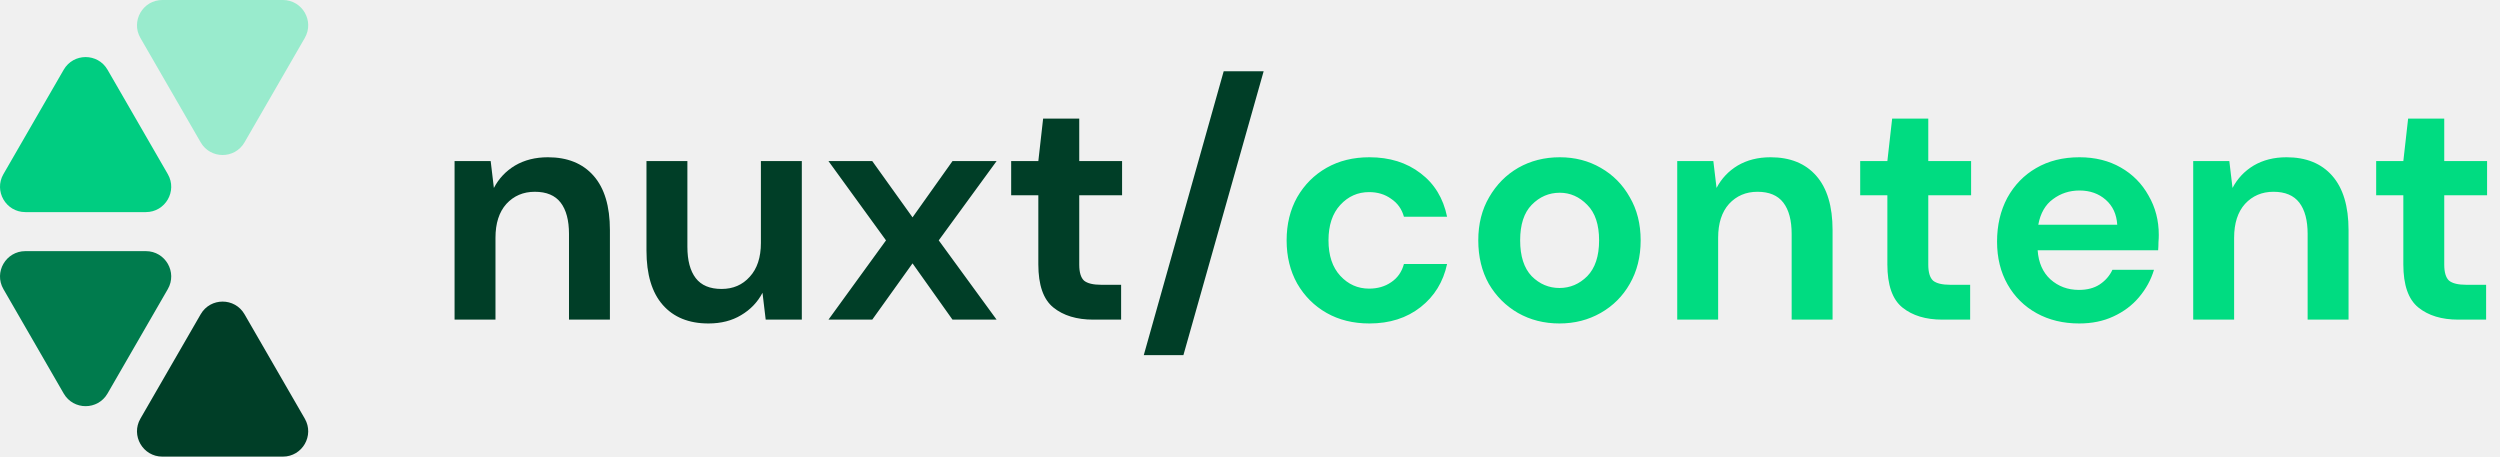
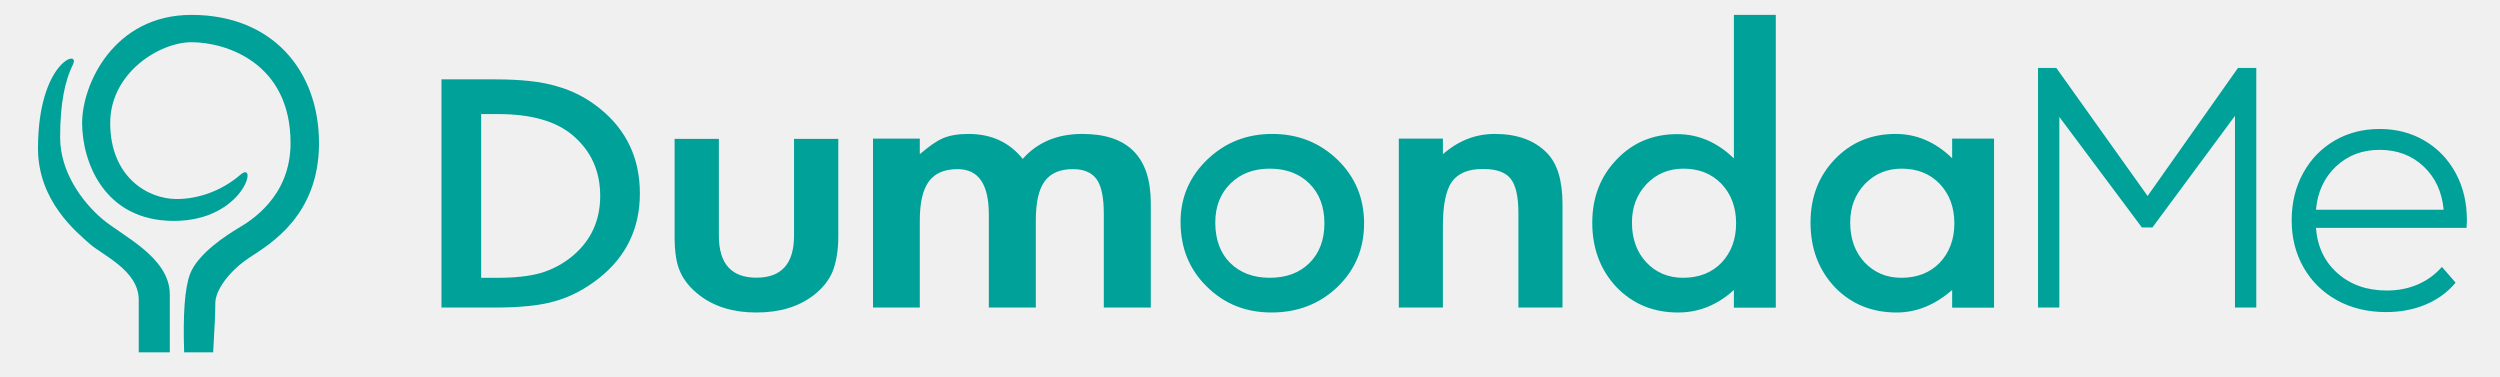
- <svg xmlns="http://www.w3.org/2000/svg" width="219" height="40" viewBox="0 0 219 40" fill="none">
-   <g clip-path="url(#clip0)">
-     <path d="M14.7 15.254C15.553 16.732 14.486 18.58 12.78 18.58H2.22C0.514 18.58 -0.553 16.732 0.3 15.254L5.58 6.109C6.433 4.63 8.567 4.63 9.42 6.109L14.7 15.254Z" fill="#00CD81" />
-     <path d="M17.58 27.529C18.433 26.05 20.567 26.05 21.42 27.529L26.7 36.673C27.553 38.151 26.486 39.999 24.78 39.999H14.22C12.514 39.999 11.447 38.151 12.3 36.673L17.58 27.529Z" fill="#003E27" />
-     <path d="M21.42 12.47C20.567 13.948 18.433 13.948 17.58 12.47L12.3 3.325C11.447 1.847 12.514 0 14.22 0H24.78C26.486 0 27.553 1.847 26.7 3.325L21.42 12.47Z" fill="#99EBCD" />
-     <path d="M12.78 22C14.486 22 15.553 23.848 14.7 25.326L9.42 34.471C8.567 35.95 6.433 35.95 5.58 34.471L0.3 25.326C-0.553 23.848 0.514 22 2.22 22H12.78Z" fill="#007B4D" />
-     <path d="M39.82 28V14.112H42.984L43.264 16.464C43.693 15.643 44.309 14.989 45.112 14.504C45.933 14.019 46.895 13.776 47.996 13.776C49.713 13.776 51.048 14.317 52 15.4C52.952 16.483 53.428 18.069 53.428 20.16V28H49.844V20.496C49.844 19.301 49.601 18.387 49.116 17.752C48.631 17.117 47.875 16.8 46.848 16.8C45.84 16.8 45.009 17.155 44.356 17.864C43.721 18.573 43.404 19.563 43.404 20.832V28H39.82ZM70.239 14.112V28H67.075L66.795 25.648C66.366 26.469 65.74 27.123 64.919 27.608C64.117 28.093 63.164 28.336 62.063 28.336C60.346 28.336 59.011 27.795 58.059 26.712C57.107 25.629 56.631 24.043 56.631 21.952V14.112H60.215V21.616C60.215 22.811 60.458 23.725 60.943 24.36C61.428 24.995 62.184 25.312 63.211 25.312C64.219 25.312 65.04 24.957 65.675 24.248C66.329 23.539 66.655 22.549 66.655 21.28V14.112H70.239ZM72.574 28L77.614 21.056L72.574 14.112H76.41L79.938 19.04L83.438 14.112H87.302L82.234 21.056L87.302 28H83.438L79.938 23.072L76.41 28H72.574ZM95.774 28C94.318 28 93.151 27.645 92.274 26.936C91.396 26.227 90.958 24.967 90.958 23.156V17.108H88.578V14.112H90.958L91.378 10.388H94.542V14.112H98.294V17.108H94.542V23.184C94.542 23.856 94.682 24.323 94.962 24.584C95.26 24.827 95.764 24.948 96.474 24.948H98.21V28H95.774ZM100.195 31.108L107.195 6.244H110.695L103.667 31.108H100.195Z" fill="#003E27" />
-     <path d="M119.96 28.336C118.541 28.336 117.291 28.028 116.208 27.412C115.125 26.796 114.267 25.937 113.632 24.836C113.016 23.735 112.708 22.475 112.708 21.056C112.708 19.637 113.016 18.377 113.632 17.276C114.267 16.175 115.125 15.316 116.208 14.7C117.291 14.084 118.541 13.776 119.96 13.776C121.733 13.776 123.227 14.243 124.44 15.176C125.653 16.091 126.428 17.36 126.764 18.984H122.984C122.797 18.312 122.424 17.789 121.864 17.416C121.323 17.024 120.679 16.828 119.932 16.828C118.943 16.828 118.103 17.201 117.412 17.948C116.721 18.695 116.376 19.731 116.376 21.056C116.376 22.381 116.721 23.417 117.412 24.164C118.103 24.911 118.943 25.284 119.932 25.284C120.679 25.284 121.323 25.097 121.864 24.724C122.424 24.351 122.797 23.819 122.984 23.128H126.764C126.428 24.696 125.653 25.956 124.44 26.908C123.227 27.86 121.733 28.336 119.96 28.336ZM136.609 28.336C135.265 28.336 134.052 28.028 132.969 27.412C131.905 26.796 131.056 25.947 130.421 24.864C129.805 23.763 129.497 22.493 129.497 21.056C129.497 19.619 129.814 18.359 130.449 17.276C131.084 16.175 131.933 15.316 132.997 14.7C134.08 14.084 135.293 13.776 136.637 13.776C137.962 13.776 139.157 14.084 140.221 14.7C141.304 15.316 142.153 16.175 142.769 17.276C143.404 18.359 143.721 19.619 143.721 21.056C143.721 22.493 143.404 23.763 142.769 24.864C142.153 25.947 141.304 26.796 140.221 27.412C139.138 28.028 137.934 28.336 136.609 28.336ZM136.609 25.228C137.542 25.228 138.354 24.883 139.045 24.192C139.736 23.483 140.081 22.437 140.081 21.056C140.081 19.675 139.736 18.639 139.045 17.948C138.354 17.239 137.552 16.884 136.637 16.884C135.685 16.884 134.864 17.239 134.173 17.948C133.501 18.639 133.165 19.675 133.165 21.056C133.165 22.437 133.501 23.483 134.173 24.192C134.864 24.883 135.676 25.228 136.609 25.228ZM146.925 28V14.112H150.089L150.369 16.464C150.799 15.643 151.415 14.989 152.217 14.504C153.039 14.019 154 13.776 155.101 13.776C156.819 13.776 158.153 14.317 159.105 15.4C160.057 16.483 160.533 18.069 160.533 20.16V28H156.949V20.496C156.949 19.301 156.707 18.387 156.221 17.752C155.736 17.117 154.98 16.8 153.953 16.8C152.945 16.8 152.115 17.155 151.461 17.864C150.827 18.573 150.509 19.563 150.509 20.832V28H146.925ZM170.149 28C168.693 28 167.526 27.645 166.649 26.936C165.771 26.227 165.333 24.967 165.333 23.156V17.108H162.953V14.112H165.333L165.753 10.388H168.917V14.112H172.669V17.108H168.917V23.184C168.917 23.856 169.057 24.323 169.337 24.584C169.635 24.827 170.139 24.948 170.849 24.948H172.585V28H170.149ZM182.138 28.336C180.738 28.336 179.497 28.037 178.414 27.44C177.332 26.843 176.482 26.003 175.866 24.92C175.25 23.837 174.942 22.587 174.942 21.168C174.942 19.731 175.241 18.452 175.838 17.332C176.454 16.212 177.294 15.344 178.358 14.728C179.441 14.093 180.71 13.776 182.166 13.776C183.529 13.776 184.733 14.075 185.778 14.672C186.824 15.269 187.636 16.091 188.214 17.136C188.812 18.163 189.11 19.311 189.11 20.58C189.11 20.785 189.101 21 189.082 21.224C189.082 21.448 189.073 21.681 189.054 21.924H178.498C178.573 23.007 178.946 23.856 179.618 24.472C180.309 25.088 181.14 25.396 182.11 25.396C182.838 25.396 183.445 25.237 183.93 24.92C184.434 24.584 184.808 24.155 185.05 23.632H188.69C188.429 24.509 187.99 25.312 187.374 26.04C186.777 26.749 186.03 27.309 185.134 27.72C184.257 28.131 183.258 28.336 182.138 28.336ZM182.166 16.688C181.289 16.688 180.514 16.94 179.842 17.444C179.17 17.929 178.741 18.676 178.554 19.684H185.47C185.414 18.769 185.078 18.041 184.462 17.5C183.846 16.959 183.081 16.688 182.166 16.688ZM192.125 28V14.112H195.289L195.569 16.464C195.998 15.643 196.614 14.989 197.417 14.504C198.238 14.019 199.199 13.776 200.301 13.776C202.018 13.776 203.353 14.317 204.305 15.4C205.257 16.483 205.733 18.069 205.733 20.16V28H202.149V20.496C202.149 19.301 201.906 18.387 201.421 17.752C200.935 17.117 200.179 16.8 199.153 16.8C198.145 16.8 197.314 17.155 196.661 17.864C196.026 18.573 195.709 19.563 195.709 20.832V28H192.125ZM215.348 28C213.892 28 212.725 27.645 211.848 26.936C210.971 26.227 210.532 24.967 210.532 23.156V17.108H208.152V14.112H210.532L210.952 10.388H214.116V14.112H217.868V17.108H214.116V23.184C214.116 23.856 214.256 24.323 214.536 24.584C214.835 24.827 215.339 24.948 216.048 24.948H217.784V28H215.348Z" fill="#00DC81" />
+ <svg xmlns="http://www.w3.org/2000/svg" viewBox="0 0 504 76">
+   <g fill="#00A198" fill-rule="evenodd" transform="translate(7.661 3)">
+     <path fill-rule="nonzero" d="M92.059 59C97.308 59 101.361 58.573 104.22 57.719 107.28 56.865 110.205 55.345 112.997 53.161 118.558 48.791 121.339 43.071 121.339 36 121.339 28.949 118.67 23.259 113.332 18.929 110.697 16.784 107.76 15.264 104.521 14.37 101.506 13.457 97.397 13 92.193 13L92.193 13 81.339 13 81.339 59 92.059 59zM92.81 53L89.339 53 89.339 20 92.81 20C99.377 20 104.347 21.402 107.719 24.207 111.466 27.35 113.339 31.448 113.339 36.5 113.339 41.513 111.444 45.58 107.653 48.703 105.802 50.215 103.73 51.319 101.438 52.015 99.146 52.672 96.27 53 92.81 53L92.81 53zM144.839 60C149.493 60 153.327 58.847 156.341 56.542 158.166 55.121 159.448 53.526 160.189 51.756 160.955 49.777 161.339 47.425 161.339 44.701L161.339 44.701 161.339 25 152.415 25 152.415 44.526C152.415 50.161 149.889 52.979 144.839 52.979 139.788 52.979 137.263 50.161 137.263 44.526L137.263 44.526 137.263 25 128.339 25 128.339 44.701C128.339 47.821 128.709 50.173 129.449 51.756 130.216 53.526 131.525 55.121 133.376 56.542 136.391 58.847 140.211 60 144.839 60zM177.77 59L177.77 41.413C177.77 37.846 178.378 35.235 179.593 33.58 180.809 31.925 182.744 31.098 185.399 31.098 189.59 31.098 191.686 34.128 191.686 40.189L191.686 59 201.159 59 201.159 41.413C201.159 37.8 201.753 35.177 202.941 33.545 204.128 31.914 206.022 31.098 208.62 31.098 210.856 31.098 212.463 31.786 213.441 33.161 214.391 34.513 214.866 36.821 214.866 40.084L214.866 59 224.339 59 224.339 37.951C224.339 28.65 219.742 24 210.548 24 205.491 24 201.481 25.678 198.519 29.035 195.836 25.678 192.189 24 187.578 24 185.511 24 183.792 24.291 182.423 24.874 181.137 25.434 179.586 26.506 177.77 28.091L177.77 24.944 168.339 24.944 168.339 59 177.77 59zM248.679 60C253.925 60 258.353 58.286 261.962 54.857 265.546 51.405 267.339 47.125 267.339 42.017 267.339 36.956 265.558 32.688 261.997 29.213 258.389 25.738 253.997 24 248.821 24 243.669 24 239.301 25.726 235.716 29.178 232.131 32.63 230.339 36.816 230.339 41.738 230.339 46.962 232.096 51.3 235.609 54.752 239.123 58.251 243.479 60 248.679 60zM248.32 53C245.002 53 242.329 51.991 240.303 49.973 238.327 47.978 237.339 45.268 237.339 41.842 237.339 38.65 238.352 36.045 240.379 34.027 242.405 32.009 245.052 31 248.32 31 251.638 31 254.311 32.009 256.337 34.027 258.338 36.022 259.339 38.685 259.339 42.018 259.339 45.35 258.338 48.013 256.337 50.008 254.336 52.003 251.664 53 248.32 53zM283.228 59L283.228 42.566C283.228 38.324 283.831 35.352 285.037 33.65 286.27 31.925 288.354 31.063 291.291 31.063 293.992 31.063 295.854 31.716 296.876 33.021 297.925 34.303 298.45 36.622 298.45 39.979L298.45 39.979 298.45 59 307.339 59 307.339 38.126C307.339 33.324 306.264 29.862 304.114 27.741 301.623 25.247 298.148 24 293.691 24 289.81 24 286.322 25.364 283.228 28.091L283.228 28.091 283.228 24.944 274.339 24.944 274.339 59 283.228 59zM330.643 60C334.829 60 338.579 58.486 341.892 55.457L341.892 55.457 341.892 59.022 350.339 59.022 350.339 0 341.892 0 341.892 28.934C338.529 25.673 334.717 24.042 330.456 24.042 325.548 24.042 321.474 25.754 318.235 29.179 314.971 32.58 313.339 36.82 313.339 41.899 313.339 47.094 314.971 51.427 318.235 54.898 321.524 58.299 325.66 60 330.643 60zM331.647 53C328.658 53 326.18 51.956 324.213 49.867 322.297 47.802 321.339 45.127 321.339 41.842 321.339 38.767 322.322 36.186 324.29 34.098 326.282 32.033 328.76 31 331.724 31 334.866 31 337.421 32.021 339.388 34.062 341.355 36.151 342.339 38.803 342.339 42.018 342.339 45.233 341.355 47.884 339.388 49.973 337.421 51.991 334.841 53 331.647 53zM374.718 60C378.704 60 382.429 58.484 385.892 55.452L385.892 55.452 385.892 59.02 394.339 59.02 394.339 24.945 385.892 24.945 385.892 28.898C382.529 25.633 378.729 24 374.493 24 369.585 24 365.499 25.703 362.235 29.108 358.971 32.513 357.339 36.77 357.339 41.878 357.339 47.079 358.971 51.417 362.235 54.892 365.524 58.297 369.685 60 374.718 60zM375.647 53C372.658 53 370.18 51.956 368.213 49.867 366.297 47.802 365.339 45.127 365.339 41.842 365.339 38.767 366.322 36.186 368.29 34.098 370.282 32.033 372.76 31 375.724 31 378.866 31 381.421 32.021 383.388 34.062 385.355 36.151 386.339 38.803 386.339 42.018 386.339 45.233 385.355 47.884 383.388 49.973 381.421 51.991 378.841 53 375.647 53zM407.502 59L407.502 20.567 424.146 42.859 426.264 42.859 442.908 20.36 442.908 59 447.205 59 447.205 10.7 443.513 10.7 425.296 36.511 406.897 10.7 403.205 10.7 403.205 59 407.502 59zM473.383 59.915C476.281 59.915 478.937 59.409 481.352 58.397 483.767 57.385 485.78 55.913 487.39 53.981L487.39 53.981 484.63 50.807C483.25 52.371 481.617 53.556 479.731 54.361 477.845 55.166 475.775 55.568 473.521 55.568 469.519 55.568 466.207 54.407 463.585 52.084 460.963 49.761 459.514 46.713 459.238 42.941L459.238 42.941 489.598 42.941 489.667 41.423C489.667 37.835 488.908 34.65 487.39 31.866 485.872 29.084 483.779 26.91 481.111 25.346 478.443 23.782 475.43 23 472.072 23 468.714 23 465.689 23.782 462.998 25.346 460.307 26.91 458.191 29.095 456.65 31.901 455.109 34.707 454.339 37.881 454.339 41.423 454.339 44.965 455.144 48.139 456.754 50.945 458.364 53.751 460.606 55.947 463.481 57.535 466.356 59.121 469.657 59.915 473.383 59.915zM484.975 39.284L459.238 39.284C459.56 35.696 460.905 32.786 463.274 30.555 465.643 28.325 468.576 27.209 472.072 27.209 475.614 27.209 478.569 28.325 480.938 30.555 483.307 32.786 484.653 35.696 484.975 39.284L484.975 39.284z" />
+     <path d="M35.315,68.028 C35.604,63.142 35.748,59.836 35.748,58.111 C35.748,55.523 38.505,51.646 42.674,48.898 C46.844,46.15 56.65,40.436 56.65,25.851 C56.65,11.266 47.272,1.42108547e-14 30.947,1.42108547e-14 C15.303,1.42108547e-14 8.895,13.971 8.895,21.798 C8.895,29.433 13.189,41.533 27.389,41.533 C41.59,41.533 44.497,29.041 40.772,32.255 C37.047,35.469 32.314,37.124 27.969,37.124 C21.999,37.124 14.558,32.57 14.558,21.798 C14.558,11.67 24.505,5.511 30.947,5.511 C37.774,5.511 50.915,9.564 50.915,25.851 C50.915,36.866 42.589,41.659 40.403,42.974 C38.217,44.289 32.231,48.064 30.651,52.243 C29.597,55.029 29.202,60.291 29.464,68.028 L35.315,68.028 Z" />
+     <path d="M26.575,68.028 C26.575,64.032 26.575,60.146 26.575,56.37 C26.575,48.856 16.983,44.576 12.939,41.132 C8.895,37.687 4.461,31.661 4.461,24.712 C4.461,17.764 5.445,13.24 7.04,10.007 C8.636,6.773 1.04805054e-13,9.409 1.04805054e-13,26.927 C1.04805054e-13,37.596 7.842,43.836 10.39,46.128 C12.939,48.421 20.309,51.518 20.309,57.425 C20.309,61.362 20.309,64.897 20.309,68.028 L26.575,68.028 Z" />
  </g>
-   <defs>
-     <clipPath id="clip0">
-       <rect width="219" height="40" fill="white" />
-     </clipPath>
-   </defs>
</svg>
